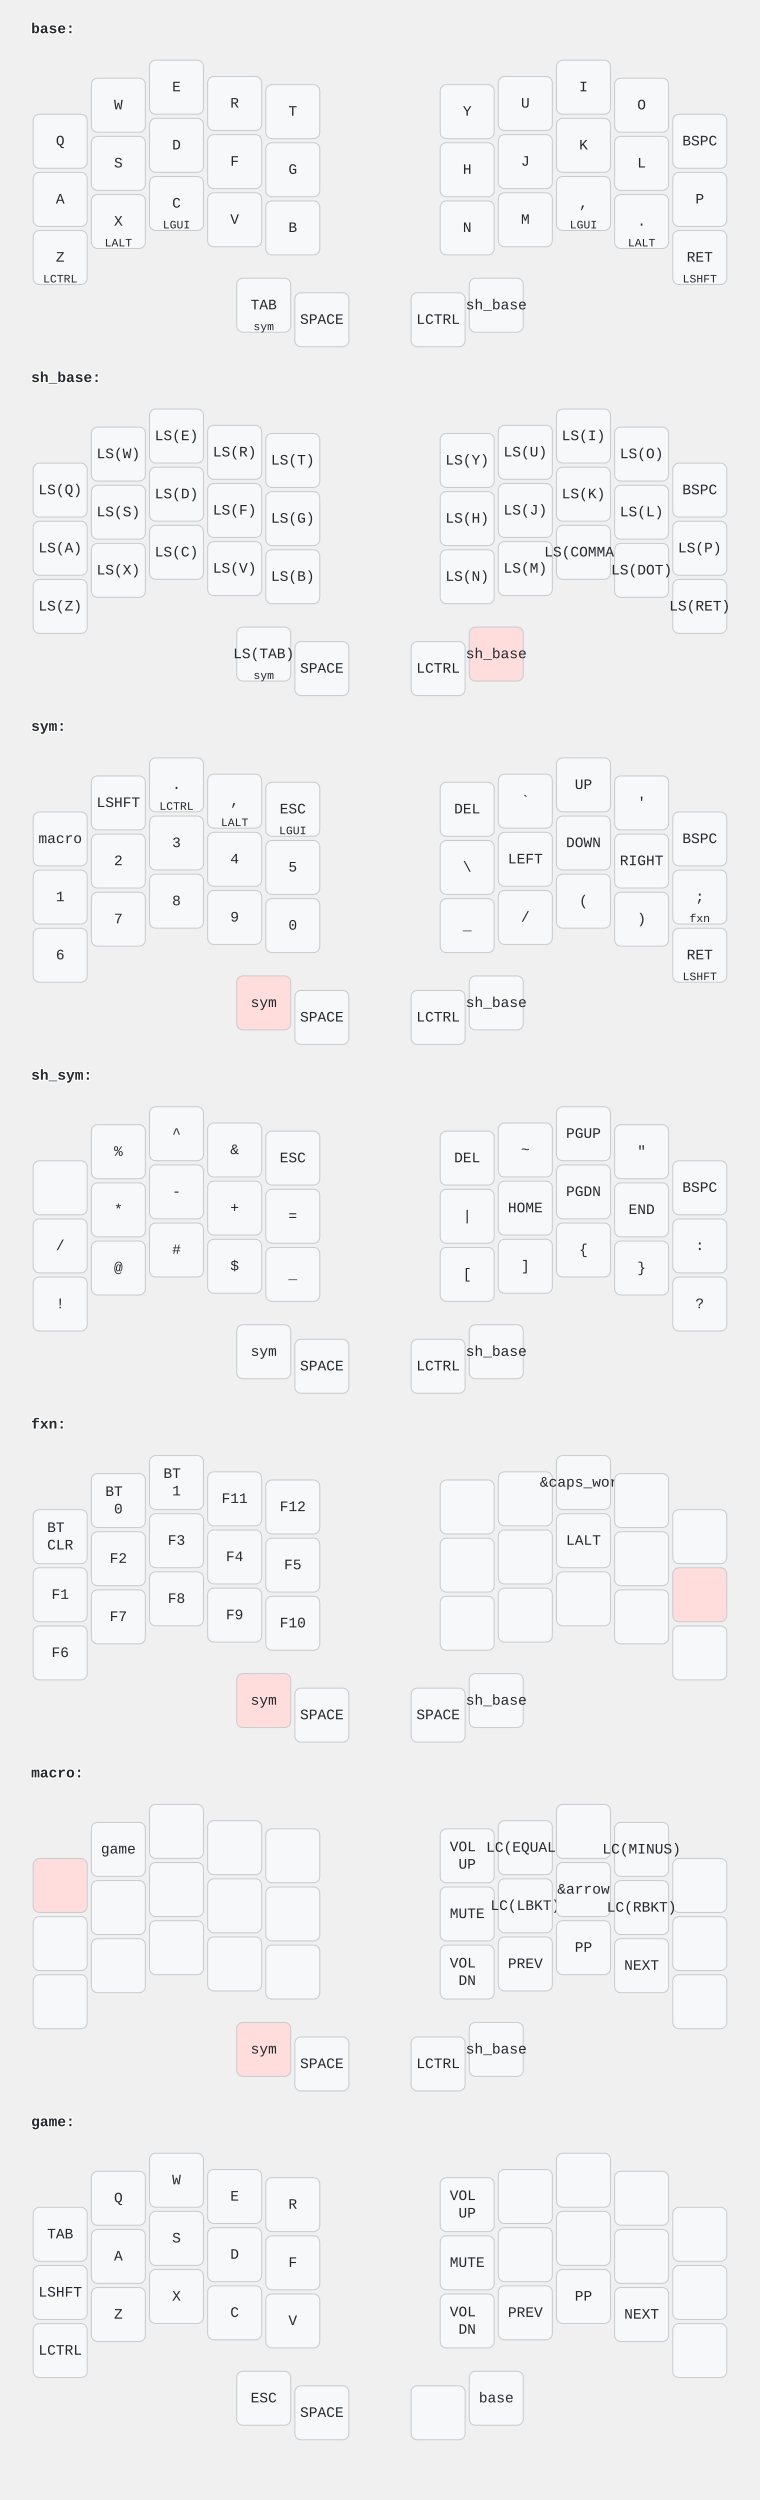
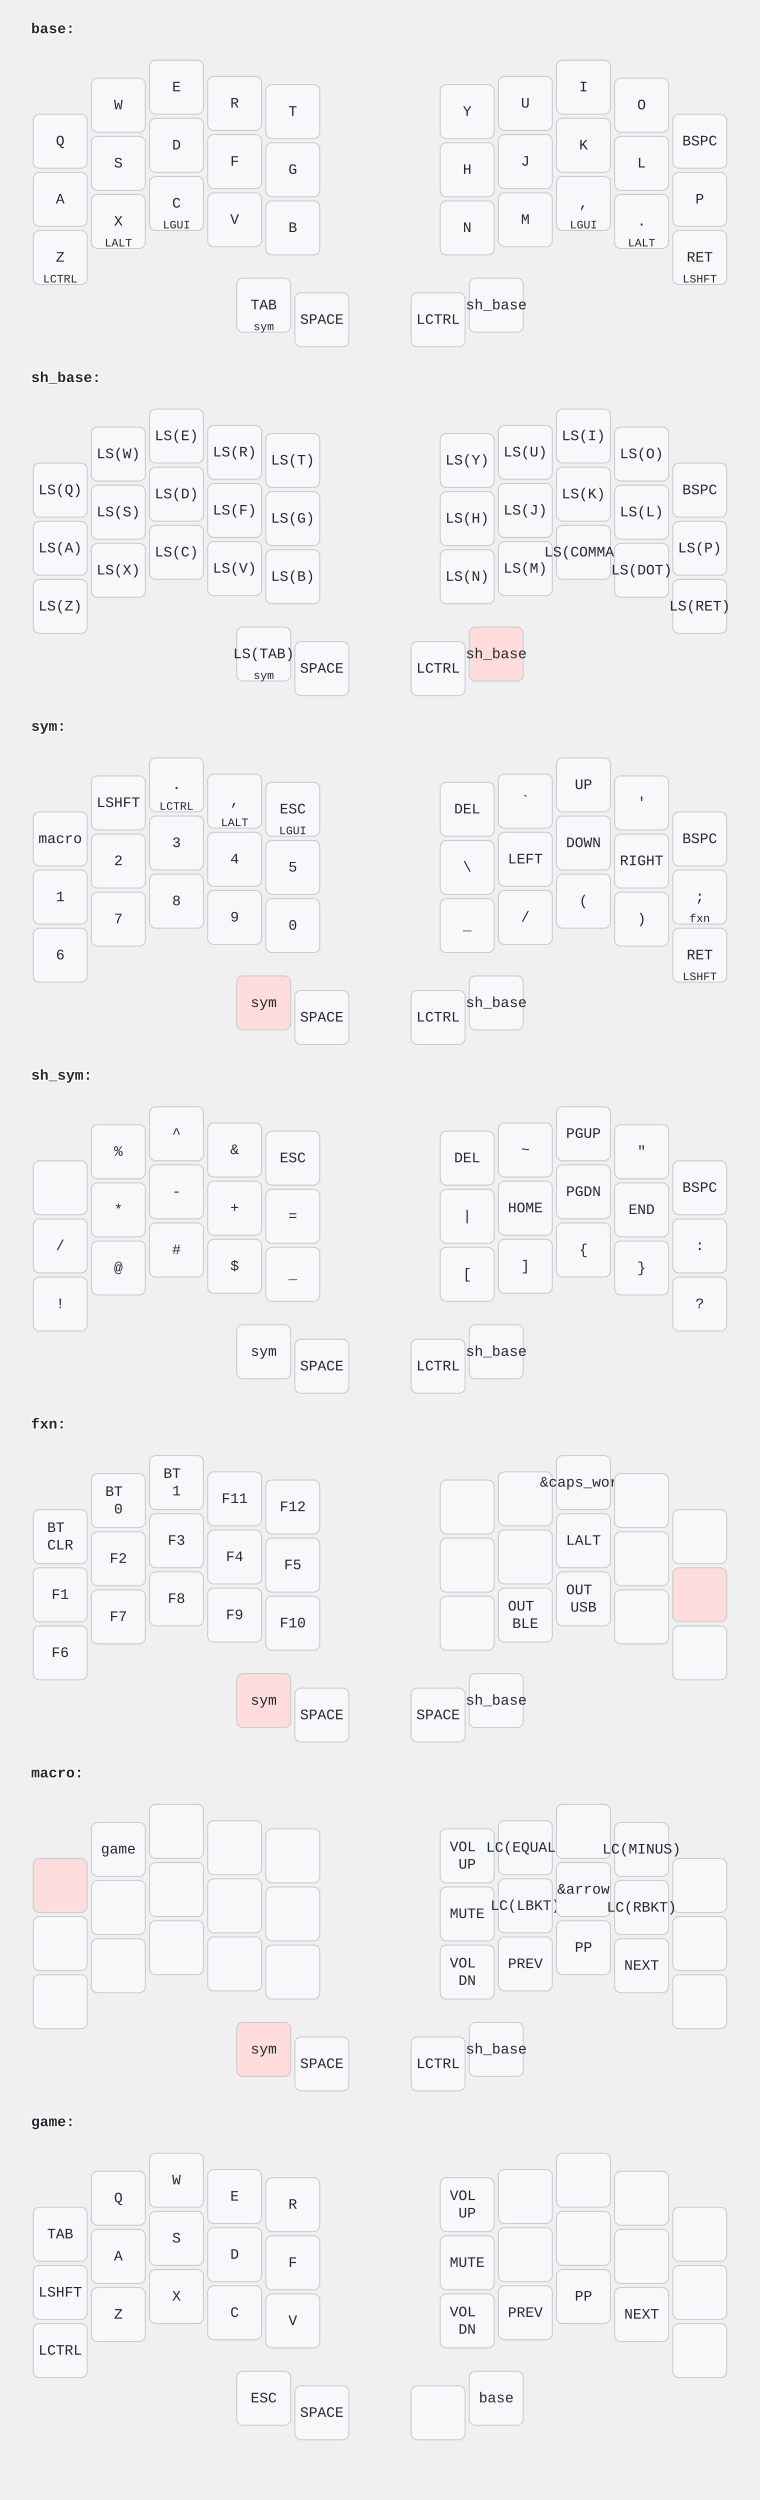
<svg xmlns="http://www.w3.org/2000/svg" width="732.0" height="2408.0" viewBox="0 0 732.0 2408.0">
  <style>/* font and background color specifications */
svg {
    font-family: SFMono-Regular,Consolas,Liberation Mono,Menlo,monospace;
    font-size: 14px;
    font-kerning: normal;
    text-rendering: optimizeLegibility;
    fill: #24292e;
}

/* default key styling */
rect {
    fill: #f6f8fa;
    stroke: #c9cccf;
    stroke-width: 1;
}

/* color accent for combo boxes */
rect.combo {
    fill: #cdf;
}

/* color accent for held keys */
rect.held, rect.combo.held {
    fill: #fdd;
}

/* color accent for ghost (optional) keys */
rect.ghost, rect.combo.ghost {
    fill: #ddd;
}

text {
    text-anchor: middle;
    dominant-baseline: middle;
}

/* styling for layer labels */
text.label {
    font-weight: bold;
    text-anchor: start;
    stroke: white;
    stroke-width: 2;
    paint-order: stroke;
}

/* styling for combo tap, and key hold/shifted label text */
text.combo, text.hold, text.shifted {
    font-size: 11px;
}

text.hold {
    text-anchor: middle;
    dominant-baseline: auto;
}

text.shifted {
    text-anchor: middle;
    dominant-baseline: hanging;
}

/* styling for hold/shifted label text in combo box */
text.combo.hold, text.combo.shifted {
    font-size: 8px;
}

/* styling for combo dendrons */
path {
    stroke-width: 1;
    stroke: gray;
    fill: none;
}
</style>
  <g class="layer-base">
    <text x="30.0" y="28.0" class="label">base:</text>
    <rect rx="6.0" ry="6.0" x="32.0" y="110.08" width="52.0" height="52.0" class="" />
    <text x="58.0" y="136.08" class="tap">Q</text>
    <rect rx="6.0" ry="6.0" x="88.0" y="75.36" width="52.0" height="52.0" class="" />
    <text x="114.0" y="101.36" class="tap">W</text>
    <rect rx="6.0" ry="6.0" x="144.0" y="58.0" width="52.0" height="52.0" class="" />
    <text x="170.0" y="84.0" class="tap">E</text>
    <rect rx="6.0" ry="6.0" x="200.0" y="73.68" width="52.0" height="52.0" class="" />
    <text x="226.0" y="99.68" class="tap">R</text>
    <rect rx="6.0" ry="6.0" x="256.0" y="81.52" width="52.0" height="52.0" class="" />
    <text x="282.0" y="107.52" class="tap">T</text>
    <rect rx="6.0" ry="6.0" x="424.0" y="81.52" width="52.0" height="52.0" class="" />
    <text x="450.0" y="107.52" class="tap">Y</text>
    <rect rx="6.0" ry="6.0" x="480.0" y="73.68" width="52.0" height="52.0" class="" />
    <text x="506.0" y="99.68" class="tap">U</text>
    <rect rx="6.0" ry="6.0" x="536.0" y="58.0" width="52.0" height="52.0" class="" />
    <text x="562.0" y="84.0" class="tap">I</text>
    <rect rx="6.0" ry="6.0" x="592.0" y="75.36" width="52.0" height="52.0" class="" />
    <text x="618.0" y="101.36" class="tap">O</text>
    <rect rx="6.0" ry="6.0" x="648.0" y="110.08" width="52.0" height="52.0" class="" />
    <text x="674.0" y="136.08" class="tap">BSPC</text>
    <rect rx="6.0" ry="6.0" x="32.0" y="166.08" width="52.0" height="52.0" class="" />
    <text x="58.0" y="192.08" class="tap">A</text>
    <rect rx="6.0" ry="6.0" x="88.0" y="131.36" width="52.0" height="52.0" class="" />
    <text x="114.0" y="157.36" class="tap">S</text>
    <rect rx="6.0" ry="6.0" x="144.0" y="114.0" width="52.0" height="52.0" class="" />
    <text x="170.0" y="140.0" class="tap">D</text>
    <rect rx="6.0" ry="6.0" x="200.0" y="129.68" width="52.0" height="52.0" class="" />
    <text x="226.0" y="155.68" class="tap">F</text>
    <rect rx="6.0" ry="6.0" x="256.0" y="137.52" width="52.0" height="52.0" class="" />
    <text x="282.0" y="163.52" class="tap">G</text>
    <rect rx="6.0" ry="6.0" x="424.0" y="137.52" width="52.0" height="52.0" class="" />
    <text x="450.0" y="163.52" class="tap">H</text>
    <rect rx="6.0" ry="6.0" x="480.0" y="129.68" width="52.0" height="52.0" class="" />
    <text x="506.0" y="155.68" class="tap">J</text>
    <rect rx="6.0" ry="6.0" x="536.0" y="114.0" width="52.0" height="52.0" class="" />
    <text x="562.0" y="140.0" class="tap">K</text>
    <rect rx="6.0" ry="6.0" x="592.0" y="131.36" width="52.0" height="52.0" class="" />
    <text x="618.0" y="157.36" class="tap">L</text>
    <rect rx="6.0" ry="6.0" x="648.0" y="166.08" width="52.0" height="52.0" class="" />
    <text x="674.0" y="192.08" class="tap">P</text>
    <rect rx="6.0" ry="6.0" x="32.0" y="222.08" width="52.0" height="52.0" class="" />
    <text x="58.0" y="248.08" class="tap">Z</text>
    <text x="58.0" y="272.08" class="hold">LCTRL</text>
    <rect rx="6.0" ry="6.0" x="88.0" y="187.36" width="52.0" height="52.0" class="" />
    <text x="114.0" y="213.36" class="tap">X</text>
    <text x="114.0" y="237.36" class="hold">LALT</text>
    <rect rx="6.0" ry="6.0" x="144.0" y="170.0" width="52.0" height="52.0" class="" />
    <text x="170.0" y="196.0" class="tap">C</text>
    <text x="170.0" y="220.0" class="hold">LGUI</text>
    <rect rx="6.0" ry="6.0" x="200.0" y="185.68" width="52.0" height="52.0" class="" />
    <text x="226.0" y="211.68" class="tap">V</text>
    <rect rx="6.0" ry="6.0" x="256.0" y="193.52" width="52.0" height="52.0" class="" />
    <text x="282.0" y="219.52" class="tap">B</text>
    <rect rx="6.0" ry="6.0" x="424.0" y="193.52" width="52.0" height="52.0" class="" />
    <text x="450.0" y="219.52" class="tap">N</text>
    <rect rx="6.0" ry="6.0" x="480.0" y="185.68" width="52.0" height="52.0" class="" />
    <text x="506.0" y="211.68" class="tap">M</text>
    <rect rx="6.0" ry="6.0" x="536.0" y="170.0" width="52.0" height="52.0" class="" />
    <text x="562.0" y="196.0" class="tap">,</text>
    <text x="562.0" y="220.0" class="hold">LGUI</text>
    <rect rx="6.0" ry="6.0" x="592.0" y="187.36" width="52.0" height="52.0" class="" />
    <text x="618.0" y="213.36" class="tap">.</text>
    <text x="618.0" y="237.36" class="hold">LALT</text>
    <rect rx="6.0" ry="6.0" x="648.0" y="222.08" width="52.0" height="52.0" class="" />
    <text x="674.0" y="248.08" class="tap">RET</text>
    <text x="674.0" y="272.08" class="hold">LSHFT</text>
    <rect rx="6.0" ry="6.0" x="228.0" y="268.0" width="52.0" height="52.0" class="" />
    <text x="254.0" y="294.0" class="tap">TAB</text>
    <text x="254.0" y="318.0" class="hold">sym</text>
    <rect rx="6.0" ry="6.0" x="284.0" y="282.0" width="52.0" height="52.0" class="" />
    <text x="310.0" y="308.0" class="tap">SPACE</text>
    <rect rx="6.0" ry="6.0" x="396.0" y="282.0" width="52.0" height="52.0" class="" />
    <text x="422.0" y="308.0" class="tap">LCTRL</text>
    <rect rx="6.0" ry="6.0" x="452.0" y="268.0" width="52.0" height="52.0" class="" />
    <text x="478.0" y="294.0" class="tap">sh_base</text>
  </g>
  <g class="layer-sh_base">
    <text x="30.0" y="364.0" class="label">sh_base:</text>
    <rect rx="6.0" ry="6.0" x="32.0" y="446.08" width="52.0" height="52.0" class="" />
    <text x="58.0" y="472.08" class="tap">LS(Q)</text>
    <rect rx="6.0" ry="6.0" x="88.0" y="411.36" width="52.0" height="52.0" class="" />
    <text x="114.0" y="437.36" class="tap">LS(W)</text>
    <rect rx="6.0" ry="6.0" x="144.0" y="394.0" width="52.0" height="52.0" class="" />
    <text x="170.0" y="420.0" class="tap">LS(E)</text>
    <rect rx="6.0" ry="6.0" x="200.0" y="409.68" width="52.0" height="52.0" class="" />
    <text x="226.0" y="435.68" class="tap">LS(R)</text>
    <rect rx="6.0" ry="6.0" x="256.0" y="417.52" width="52.0" height="52.0" class="" />
    <text x="282.0" y="443.52" class="tap">LS(T)</text>
    <rect rx="6.0" ry="6.0" x="424.0" y="417.52" width="52.0" height="52.0" class="" />
    <text x="450.0" y="443.52" class="tap">LS(Y)</text>
    <rect rx="6.0" ry="6.0" x="480.0" y="409.68" width="52.0" height="52.0" class="" />
    <text x="506.0" y="435.68" class="tap">LS(U)</text>
    <rect rx="6.0" ry="6.0" x="536.0" y="394.0" width="52.0" height="52.0" class="" />
    <text x="562.0" y="420.0" class="tap">LS(I)</text>
    <rect rx="6.0" ry="6.0" x="592.0" y="411.36" width="52.0" height="52.0" class="" />
    <text x="618.0" y="437.36" class="tap">LS(O)</text>
    <rect rx="6.0" ry="6.0" x="648.0" y="446.08" width="52.0" height="52.0" class="" />
    <text x="674.0" y="472.08" class="tap">BSPC</text>
    <rect rx="6.0" ry="6.0" x="32.0" y="502.08" width="52.0" height="52.0" class="" />
    <text x="58.0" y="528.08" class="tap">LS(A)</text>
    <rect rx="6.0" ry="6.0" x="88.0" y="467.36" width="52.0" height="52.0" class="" />
    <text x="114.0" y="493.36" class="tap">LS(S)</text>
    <rect rx="6.0" ry="6.0" x="144.0" y="450.0" width="52.0" height="52.0" class="" />
    <text x="170.0" y="476.0" class="tap">LS(D)</text>
    <rect rx="6.0" ry="6.0" x="200.0" y="465.68" width="52.0" height="52.0" class="" />
    <text x="226.0" y="491.68" class="tap">LS(F)</text>
    <rect rx="6.0" ry="6.0" x="256.0" y="473.52" width="52.0" height="52.0" class="" />
    <text x="282.0" y="499.52" class="tap">LS(G)</text>
    <rect rx="6.0" ry="6.0" x="424.0" y="473.52" width="52.0" height="52.0" class="" />
    <text x="450.0" y="499.52" class="tap">LS(H)</text>
    <rect rx="6.0" ry="6.0" x="480.0" y="465.68" width="52.0" height="52.0" class="" />
    <text x="506.0" y="491.68" class="tap">LS(J)</text>
    <rect rx="6.0" ry="6.0" x="536.0" y="450.0" width="52.0" height="52.0" class="" />
    <text x="562.0" y="476.0" class="tap">LS(K)</text>
    <rect rx="6.0" ry="6.0" x="592.0" y="467.36" width="52.0" height="52.0" class="" />
    <text x="618.0" y="493.36" class="tap">LS(L)</text>
    <rect rx="6.0" ry="6.0" x="648.0" y="502.08" width="52.0" height="52.0" class="" />
    <text x="674.0" y="528.08" class="tap">LS(P)</text>
    <rect rx="6.0" ry="6.0" x="32.0" y="558.08" width="52.0" height="52.0" class="" />
    <text x="58.0" y="584.08" class="tap">LS(Z)</text>
    <rect rx="6.0" ry="6.0" x="88.0" y="523.36" width="52.0" height="52.0" class="" />
    <text x="114.0" y="549.36" class="tap">LS(X)</text>
    <rect rx="6.0" ry="6.0" x="144.0" y="506.0" width="52.0" height="52.0" class="" />
    <text x="170.0" y="532.0" class="tap">LS(C)</text>
    <rect rx="6.0" ry="6.0" x="200.0" y="521.68" width="52.0" height="52.0" class="" />
    <text x="226.0" y="547.68" class="tap">LS(V)</text>
    <rect rx="6.0" ry="6.0" x="256.0" y="529.52" width="52.0" height="52.0" class="" />
    <text x="282.0" y="555.52" class="tap">LS(B)</text>
    <rect rx="6.0" ry="6.0" x="424.0" y="529.52" width="52.0" height="52.0" class="" />
    <text x="450.0" y="555.52" class="tap">LS(N)</text>
    <rect rx="6.0" ry="6.0" x="480.0" y="521.68" width="52.0" height="52.0" class="" />
    <text x="506.0" y="547.68" class="tap">LS(M)</text>
    <rect rx="6.0" ry="6.0" x="536.0" y="506.0" width="52.0" height="52.0" class="" />
    <text x="562.0" y="532.0" class="tap">LS(COMMA)</text>
    <rect rx="6.0" ry="6.0" x="592.0" y="523.36" width="52.0" height="52.0" class="" />
    <text x="618.0" y="549.36" class="tap">LS(DOT)</text>
    <rect rx="6.0" ry="6.0" x="648.0" y="558.08" width="52.0" height="52.0" class="" />
    <text x="674.0" y="584.08" class="tap">LS(RET)</text>
    <rect rx="6.0" ry="6.0" x="228.0" y="604.0" width="52.0" height="52.0" class="" />
    <text x="254.0" y="630.0" class="tap">LS(TAB)</text>
    <text x="254.0" y="654.0" class="hold">sym</text>
    <rect rx="6.0" ry="6.0" x="284.0" y="618.0" width="52.0" height="52.0" class="" />
    <text x="310.0" y="644.0" class="tap">SPACE</text>
    <rect rx="6.0" ry="6.0" x="396.0" y="618.0" width="52.0" height="52.0" class="" />
    <text x="422.0" y="644.0" class="tap">LCTRL</text>
    <rect rx="6.0" ry="6.0" x="452.0" y="604.0" width="52.0" height="52.0" class="held" />
    <text x="478.0" y="630.0" class="held tap">sh_base</text>
  </g>
  <g class="layer-sym">
    <text x="30.0" y="700.0" class="label">sym:</text>
    <rect rx="6.0" ry="6.0" x="32.0" y="782.08" width="52.0" height="52.0" class="" />
    <text x="58.0" y="808.08" class="tap">macro</text>
    <rect rx="6.0" ry="6.0" x="88.0" y="747.36" width="52.0" height="52.0" class="" />
    <text x="114.0" y="773.36" class="tap">LSHFT</text>
    <rect rx="6.0" ry="6.0" x="144.0" y="730.0" width="52.0" height="52.0" class="" />
    <text x="170.0" y="756.0" class="tap">.</text>
    <text x="170.0" y="780.0" class="hold">LCTRL</text>
    <rect rx="6.0" ry="6.0" x="200.0" y="745.68" width="52.0" height="52.0" class="" />
    <text x="226.0" y="771.68" class="tap">,</text>
    <text x="226.0" y="795.68" class="hold">LALT</text>
    <rect rx="6.0" ry="6.0" x="256.0" y="753.52" width="52.0" height="52.0" class="" />
    <text x="282.0" y="779.52" class="tap">ESC</text>
    <text x="282.0" y="803.52" class="hold">LGUI</text>
    <rect rx="6.0" ry="6.0" x="424.0" y="753.52" width="52.0" height="52.0" class="" />
    <text x="450.0" y="779.52" class="tap">DEL</text>
    <rect rx="6.0" ry="6.0" x="480.0" y="745.68" width="52.0" height="52.0" class="" />
    <text x="506.0" y="771.68" class="tap">`</text>
    <rect rx="6.0" ry="6.0" x="536.0" y="730.0" width="52.0" height="52.0" class="" />
    <text x="562.0" y="756.0" class="tap">UP</text>
    <rect rx="6.0" ry="6.0" x="592.0" y="747.36" width="52.0" height="52.0" class="" />
    <text x="618.0" y="773.36" class="tap">'</text>
    <rect rx="6.0" ry="6.0" x="648.0" y="782.08" width="52.0" height="52.0" class="" />
    <text x="674.0" y="808.08" class="tap">BSPC</text>
    <rect rx="6.0" ry="6.0" x="32.0" y="838.08" width="52.0" height="52.0" class="" />
    <text x="58.0" y="864.08" class="tap">1</text>
    <rect rx="6.0" ry="6.0" x="88.0" y="803.36" width="52.0" height="52.0" class="" />
    <text x="114.0" y="829.36" class="tap">2</text>
    <rect rx="6.0" ry="6.0" x="144.0" y="786.0" width="52.0" height="52.0" class="" />
    <text x="170.0" y="812.0" class="tap">3</text>
    <rect rx="6.0" ry="6.0" x="200.0" y="801.68" width="52.0" height="52.0" class="" />
    <text x="226.0" y="827.68" class="tap">4</text>
    <rect rx="6.0" ry="6.0" x="256.0" y="809.52" width="52.0" height="52.0" class="" />
    <text x="282.0" y="835.52" class="tap">5</text>
    <rect rx="6.0" ry="6.0" x="424.0" y="809.52" width="52.0" height="52.0" class="" />
    <text x="450.0" y="835.52" class="tap">\</text>
    <rect rx="6.0" ry="6.0" x="480.0" y="801.68" width="52.0" height="52.0" class="" />
    <text x="506.0" y="827.68" class="tap">LEFT</text>
    <rect rx="6.0" ry="6.0" x="536.0" y="786.0" width="52.0" height="52.0" class="" />
    <text x="562.0" y="812.0" class="tap">DOWN</text>
    <rect rx="6.0" ry="6.0" x="592.0" y="803.36" width="52.0" height="52.0" class="" />
    <text x="618.0" y="829.36" class="tap">RIGHT</text>
    <rect rx="6.0" ry="6.0" x="648.0" y="838.08" width="52.0" height="52.0" class="" />
    <text x="674.0" y="864.08" class="tap">;</text>
    <text x="674.0" y="888.08" class="hold">fxn</text>
    <rect rx="6.0" ry="6.0" x="32.0" y="894.08" width="52.0" height="52.0" class="" />
    <text x="58.0" y="920.08" class="tap">6</text>
    <rect rx="6.0" ry="6.0" x="88.0" y="859.36" width="52.0" height="52.0" class="" />
    <text x="114.0" y="885.36" class="tap">7</text>
    <rect rx="6.0" ry="6.0" x="144.0" y="842.0" width="52.0" height="52.0" class="" />
    <text x="170.0" y="868.0" class="tap">8</text>
    <rect rx="6.0" ry="6.0" x="200.0" y="857.68" width="52.0" height="52.0" class="" />
    <text x="226.0" y="883.68" class="tap">9</text>
    <rect rx="6.0" ry="6.0" x="256.0" y="865.52" width="52.0" height="52.0" class="" />
    <text x="282.0" y="891.52" class="tap">0</text>
    <rect rx="6.0" ry="6.0" x="424.0" y="865.52" width="52.0" height="52.0" class="" />
    <text x="450.0" y="891.52" class="tap">_</text>
    <rect rx="6.0" ry="6.0" x="480.0" y="857.68" width="52.0" height="52.0" class="" />
    <text x="506.0" y="883.68" class="tap">/</text>
    <rect rx="6.0" ry="6.0" x="536.0" y="842.0" width="52.0" height="52.0" class="" />
    <text x="562.0" y="868.0" class="tap">(</text>
    <rect rx="6.0" ry="6.0" x="592.0" y="859.36" width="52.0" height="52.0" class="" />
    <text x="618.0" y="885.36" class="tap">)</text>
    <rect rx="6.0" ry="6.0" x="648.0" y="894.08" width="52.0" height="52.0" class="" />
    <text x="674.0" y="920.08" class="tap">RET</text>
    <text x="674.0" y="944.08" class="hold">LSHFT</text>
    <rect rx="6.0" ry="6.0" x="228.0" y="940.0" width="52.0" height="52.0" class="held" />
    <text x="254.0" y="966.0" class="held tap">sym</text>
    <rect rx="6.0" ry="6.0" x="284.0" y="954.0" width="52.0" height="52.0" class="" />
    <text x="310.0" y="980.0" class="tap">SPACE</text>
    <rect rx="6.0" ry="6.0" x="396.0" y="954.0" width="52.0" height="52.0" class="" />
    <text x="422.0" y="980.0" class="tap">LCTRL</text>
    <rect rx="6.0" ry="6.0" x="452.0" y="940.0" width="52.0" height="52.0" class="" />
    <text x="478.0" y="966.0" class="tap">sh_base</text>
  </g>
  <g class="layer-sh_sym">
    <text x="30.0" y="1036.0" class="label">sh_sym:</text>
    <rect rx="6.0" ry="6.0" x="32.0" y="1118.08" width="52.0" height="52.0" class="" />
    <rect rx="6.0" ry="6.0" x="88.0" y="1083.36" width="52.0" height="52.0" class="" />
    <text x="114.0" y="1109.36" class="tap">%</text>
    <rect rx="6.0" ry="6.0" x="144.0" y="1066.0" width="52.0" height="52.0" class="" />
    <text x="170.0" y="1092.0" class="tap">^</text>
    <rect rx="6.0" ry="6.0" x="200.0" y="1081.68" width="52.0" height="52.0" class="" />
    <text x="226.0" y="1107.68" class="tap">&amp;</text>
    <rect rx="6.0" ry="6.0" x="256.0" y="1089.52" width="52.0" height="52.0" class="" />
    <text x="282.0" y="1115.52" class="tap">ESC</text>
    <rect rx="6.0" ry="6.0" x="424.0" y="1089.52" width="52.0" height="52.0" class="" />
    <text x="450.0" y="1115.52" class="tap">DEL</text>
    <rect rx="6.0" ry="6.0" x="480.0" y="1081.68" width="52.0" height="52.0" class="" />
    <text x="506.0" y="1107.68" class="tap">~</text>
    <rect rx="6.0" ry="6.0" x="536.0" y="1066.0" width="52.0" height="52.0" class="" />
    <text x="562.0" y="1092.0" class="tap">PGUP</text>
    <rect rx="6.0" ry="6.0" x="592.0" y="1083.36" width="52.0" height="52.0" class="" />
    <text x="618.0" y="1109.36" class="tap">"</text>
    <rect rx="6.0" ry="6.0" x="648.0" y="1118.08" width="52.0" height="52.0" class="" />
    <text x="674.0" y="1144.08" class="tap">BSPC</text>
    <rect rx="6.0" ry="6.0" x="32.0" y="1174.08" width="52.0" height="52.0" class="" />
    <text x="58.0" y="1200.08" class="tap">/</text>
    <rect rx="6.0" ry="6.0" x="88.0" y="1139.36" width="52.0" height="52.0" class="" />
    <text x="114.0" y="1165.36" class="tap">*</text>
    <rect rx="6.0" ry="6.0" x="144.0" y="1122.0" width="52.0" height="52.0" class="" />
    <text x="170.0" y="1148.0" class="tap">-</text>
    <rect rx="6.0" ry="6.0" x="200.0" y="1137.68" width="52.0" height="52.0" class="" />
    <text x="226.0" y="1163.68" class="tap">+</text>
    <rect rx="6.0" ry="6.0" x="256.0" y="1145.52" width="52.0" height="52.0" class="" />
    <text x="282.0" y="1171.52" class="tap">=</text>
    <rect rx="6.0" ry="6.0" x="424.0" y="1145.52" width="52.0" height="52.0" class="" />
    <text x="450.0" y="1171.52" class="tap">|</text>
    <rect rx="6.0" ry="6.0" x="480.0" y="1137.68" width="52.0" height="52.0" class="" />
    <text x="506.0" y="1163.68" class="tap">HOME</text>
    <rect rx="6.0" ry="6.0" x="536.0" y="1122.0" width="52.0" height="52.0" class="" />
    <text x="562.0" y="1148.0" class="tap">PGDN</text>
    <rect rx="6.0" ry="6.0" x="592.0" y="1139.36" width="52.0" height="52.0" class="" />
    <text x="618.0" y="1165.36" class="tap">END</text>
    <rect rx="6.0" ry="6.0" x="648.0" y="1174.08" width="52.0" height="52.0" class="" />
    <text x="674.0" y="1200.08" class="tap">:</text>
    <rect rx="6.0" ry="6.0" x="32.0" y="1230.08" width="52.0" height="52.0" class="" />
    <text x="58.0" y="1256.08" class="tap">!</text>
    <rect rx="6.0" ry="6.0" x="88.0" y="1195.36" width="52.0" height="52.0" class="" />
    <text x="114.0" y="1221.36" class="tap">@</text>
    <rect rx="6.0" ry="6.0" x="144.0" y="1178.0" width="52.0" height="52.0" class="" />
    <text x="170.0" y="1204.0" class="tap">#</text>
    <rect rx="6.0" ry="6.0" x="200.0" y="1193.68" width="52.0" height="52.0" class="" />
    <text x="226.0" y="1219.68" class="tap">$</text>
    <rect rx="6.0" ry="6.0" x="256.0" y="1201.52" width="52.0" height="52.0" class="" />
    <text x="282.0" y="1227.52" class="tap">_</text>
    <rect rx="6.0" ry="6.0" x="424.0" y="1201.52" width="52.0" height="52.0" class="" />
    <text x="450.0" y="1227.52" class="tap">[</text>
    <rect rx="6.0" ry="6.0" x="480.0" y="1193.68" width="52.0" height="52.0" class="" />
    <text x="506.0" y="1219.68" class="tap">]</text>
    <rect rx="6.0" ry="6.0" x="536.0" y="1178.0" width="52.0" height="52.0" class="" />
    <text x="562.0" y="1204.0" class="tap">{</text>
    <rect rx="6.0" ry="6.0" x="592.0" y="1195.36" width="52.0" height="52.0" class="" />
    <text x="618.0" y="1221.36" class="tap">}</text>
    <rect rx="6.0" ry="6.0" x="648.0" y="1230.08" width="52.0" height="52.0" class="" />
    <text x="674.0" y="1256.08" class="tap">?</text>
    <rect rx="6.0" ry="6.0" x="228.0" y="1276.0" width="52.0" height="52.0" class="" />
    <text x="254.0" y="1302.0" class="tap">sym</text>
    <rect rx="6.0" ry="6.0" x="284.0" y="1290.0" width="52.0" height="52.0" class="" />
    <text x="310.0" y="1316.0" class="tap">SPACE</text>
    <rect rx="6.0" ry="6.0" x="396.0" y="1290.0" width="52.0" height="52.0" class="" />
    <text x="422.0" y="1316.0" class="tap">LCTRL</text>
    <rect rx="6.0" ry="6.0" x="452.0" y="1276.0" width="52.0" height="52.0" class="" />
    <text x="478.0" y="1302.0" class="tap">sh_base</text>
  </g>
  <g class="layer-fxn">
    <text x="30.0" y="1372.0" class="label">fxn:</text>
    <rect rx="6.0" ry="6.0" x="32.0" y="1454.08" width="52.0" height="52.0" class="" />
    <text x="58.0" y="1480.08" class="tap">
      <tspan x="58.0" dy="-0.6em">BT</tspan>
      <tspan x="58.0" dy="1.2em">CLR</tspan>
    </text>
    <rect rx="6.0" ry="6.0" x="88.0" y="1419.36" width="52.0" height="52.0" class="" />
    <text x="114.0" y="1445.36" class="tap">
      <tspan x="114.0" dy="-0.6em">BT</tspan>
      <tspan x="114.0" dy="1.2em">0</tspan>
    </text>
    <rect rx="6.0" ry="6.0" x="144.0" y="1402.0" width="52.0" height="52.0" class="" />
    <text x="170.0" y="1428.0" class="tap">
      <tspan x="170.0" dy="-0.6em">BT</tspan>
      <tspan x="170.0" dy="1.2em">1</tspan>
    </text>
    <rect rx="6.0" ry="6.0" x="200.0" y="1417.68" width="52.0" height="52.0" class="" />
    <text x="226.0" y="1443.68" class="tap">F11</text>
    <rect rx="6.0" ry="6.0" x="256.0" y="1425.52" width="52.0" height="52.0" class="" />
    <text x="282.0" y="1451.52" class="tap">F12</text>
    <rect rx="6.0" ry="6.0" x="424.0" y="1425.52" width="52.0" height="52.0" class="" />
    <rect rx="6.0" ry="6.0" x="480.0" y="1417.68" width="52.0" height="52.0" class="" />
    <rect rx="6.0" ry="6.0" x="536.0" y="1402.0" width="52.0" height="52.0" class="" />
    <text x="562.0" y="1428.0" class="tap">&amp;caps_word</text>
    <rect rx="6.0" ry="6.0" x="592.0" y="1419.36" width="52.0" height="52.0" class="" />
    <rect rx="6.0" ry="6.0" x="648.0" y="1454.08" width="52.0" height="52.0" class="" />
    <rect rx="6.0" ry="6.0" x="32.0" y="1510.08" width="52.0" height="52.0" class="" />
    <text x="58.0" y="1536.08" class="tap">F1</text>
    <rect rx="6.0" ry="6.0" x="88.0" y="1475.36" width="52.0" height="52.0" class="" />
    <text x="114.0" y="1501.36" class="tap">F2</text>
    <rect rx="6.0" ry="6.0" x="144.0" y="1458.0" width="52.0" height="52.0" class="" />
    <text x="170.0" y="1484.0" class="tap">F3</text>
    <rect rx="6.0" ry="6.0" x="200.0" y="1473.68" width="52.0" height="52.0" class="" />
    <text x="226.0" y="1499.68" class="tap">F4</text>
    <rect rx="6.0" ry="6.0" x="256.0" y="1481.52" width="52.0" height="52.0" class="" />
    <text x="282.0" y="1507.52" class="tap">F5</text>
    <rect rx="6.0" ry="6.0" x="424.0" y="1481.52" width="52.0" height="52.0" class="" />
    <rect rx="6.0" ry="6.0" x="480.0" y="1473.68" width="52.0" height="52.0" class="" />
    <rect rx="6.0" ry="6.0" x="536.0" y="1458.0" width="52.0" height="52.0" class="" />
    <text x="562.0" y="1484.0" class="tap">LALT</text>
    <rect rx="6.0" ry="6.0" x="592.0" y="1475.36" width="52.0" height="52.0" class="" />
    <rect rx="6.0" ry="6.0" x="648.0" y="1510.08" width="52.0" height="52.0" class="held" />
    <rect rx="6.0" ry="6.0" x="32.0" y="1566.08" width="52.0" height="52.0" class="" />
    <text x="58.0" y="1592.08" class="tap">F6</text>
    <rect rx="6.0" ry="6.0" x="88.0" y="1531.36" width="52.0" height="52.0" class="" />
    <text x="114.0" y="1557.36" class="tap">F7</text>
    <rect rx="6.0" ry="6.0" x="144.0" y="1514.0" width="52.0" height="52.0" class="" />
    <text x="170.0" y="1540.0" class="tap">F8</text>
    <rect rx="6.0" ry="6.0" x="200.0" y="1529.68" width="52.0" height="52.0" class="" />
    <text x="226.0" y="1555.68" class="tap">F9</text>
    <rect rx="6.0" ry="6.0" x="256.0" y="1537.52" width="52.0" height="52.0" class="" />
    <text x="282.0" y="1563.52" class="tap">F10</text>
    <rect rx="6.0" ry="6.0" x="424.0" y="1537.52" width="52.0" height="52.0" class="" />
    <rect rx="6.0" ry="6.0" x="480.0" y="1529.68" width="52.0" height="52.0" class="" />
+     <text x="506.0" y="1555.68" class="tap">
+       <tspan x="506.0" dy="-0.6em">OUT</tspan>
+       <tspan x="506.0" dy="1.2em">BLE</tspan>
+     </text>
    <rect rx="6.0" ry="6.0" x="536.0" y="1514.0" width="52.0" height="52.0" class="" />
+     <text x="562.0" y="1540.0" class="tap">
+       <tspan x="562.0" dy="-0.6em">OUT</tspan>
+       <tspan x="562.0" dy="1.2em">USB</tspan>
+     </text>
    <rect rx="6.0" ry="6.0" x="592.0" y="1531.36" width="52.0" height="52.0" class="" />
    <rect rx="6.0" ry="6.0" x="648.0" y="1566.08" width="52.0" height="52.0" class="" />
    <rect rx="6.0" ry="6.0" x="228.0" y="1612.0" width="52.0" height="52.0" class="held" />
    <text x="254.0" y="1638.0" class="held tap">sym</text>
    <rect rx="6.0" ry="6.0" x="284.0" y="1626.0" width="52.0" height="52.0" class="" />
    <text x="310.0" y="1652.0" class="tap">SPACE</text>
    <rect rx="6.0" ry="6.0" x="396.0" y="1626.0" width="52.0" height="52.0" class="" />
    <text x="422.0" y="1652.0" class="tap">SPACE</text>
    <rect rx="6.0" ry="6.0" x="452.0" y="1612.0" width="52.0" height="52.0" class="" />
    <text x="478.0" y="1638.0" class="tap">sh_base</text>
  </g>
  <g class="layer-macro">
    <text x="30.0" y="1708.0" class="label">macro:</text>
    <rect rx="6.0" ry="6.0" x="32.0" y="1790.08" width="52.0" height="52.0" class="held" />
    <rect rx="6.0" ry="6.0" x="88.0" y="1755.36" width="52.0" height="52.0" class="" />
    <text x="114.0" y="1781.36" class="tap">game</text>
    <rect rx="6.0" ry="6.0" x="144.0" y="1738.0" width="52.0" height="52.0" class="" />
    <rect rx="6.0" ry="6.0" x="200.0" y="1753.68" width="52.0" height="52.0" class="" />
    <rect rx="6.0" ry="6.0" x="256.0" y="1761.52" width="52.0" height="52.0" class="" />
    <rect rx="6.0" ry="6.0" x="424.0" y="1761.52" width="52.0" height="52.0" class="" />
    <text x="450.0" y="1787.52" class="tap">
      <tspan x="450.0" dy="-0.6em">VOL</tspan>
      <tspan x="450.0" dy="1.2em">UP</tspan>
    </text>
    <rect rx="6.0" ry="6.0" x="480.0" y="1753.68" width="52.0" height="52.0" class="" />
    <text x="506.0" y="1779.68" class="tap">LC(EQUAL)</text>
    <rect rx="6.0" ry="6.0" x="536.0" y="1738.0" width="52.0" height="52.0" class="" />
    <rect rx="6.0" ry="6.0" x="592.0" y="1755.36" width="52.0" height="52.0" class="" />
    <text x="618.0" y="1781.36" class="tap">LC(MINUS)</text>
    <rect rx="6.0" ry="6.0" x="648.0" y="1790.08" width="52.0" height="52.0" class="" />
    <rect rx="6.0" ry="6.0" x="32.0" y="1846.08" width="52.0" height="52.0" class="" />
    <rect rx="6.0" ry="6.0" x="88.0" y="1811.36" width="52.0" height="52.0" class="" />
    <rect rx="6.0" ry="6.0" x="144.0" y="1794.0" width="52.0" height="52.0" class="" />
    <rect rx="6.0" ry="6.0" x="200.0" y="1809.68" width="52.0" height="52.0" class="" />
    <rect rx="6.0" ry="6.0" x="256.0" y="1817.52" width="52.0" height="52.0" class="" />
    <rect rx="6.0" ry="6.0" x="424.0" y="1817.52" width="52.0" height="52.0" class="" />
    <text x="450.0" y="1843.52" class="tap">MUTE</text>
    <rect rx="6.0" ry="6.0" x="480.0" y="1809.68" width="52.0" height="52.0" class="" />
    <text x="506.0" y="1835.68" class="tap">LC(LBKT)</text>
    <rect rx="6.0" ry="6.0" x="536.0" y="1794.0" width="52.0" height="52.0" class="" />
    <text x="562.0" y="1820.0" class="tap">&amp;arrow</text>
    <rect rx="6.0" ry="6.0" x="592.0" y="1811.36" width="52.0" height="52.0" class="" />
    <text x="618.0" y="1837.36" class="tap">LC(RBKT)</text>
    <rect rx="6.0" ry="6.0" x="648.0" y="1846.08" width="52.0" height="52.0" class="" />
    <rect rx="6.0" ry="6.0" x="32.0" y="1902.08" width="52.0" height="52.0" class="" />
    <rect rx="6.0" ry="6.0" x="88.0" y="1867.36" width="52.0" height="52.0" class="" />
    <rect rx="6.0" ry="6.0" x="144.0" y="1850.0" width="52.0" height="52.0" class="" />
    <rect rx="6.0" ry="6.0" x="200.0" y="1865.68" width="52.0" height="52.0" class="" />
    <rect rx="6.0" ry="6.0" x="256.0" y="1873.52" width="52.0" height="52.0" class="" />
    <rect rx="6.0" ry="6.0" x="424.0" y="1873.52" width="52.0" height="52.0" class="" />
    <text x="450.0" y="1899.52" class="tap">
      <tspan x="450.0" dy="-0.6em">VOL</tspan>
      <tspan x="450.0" dy="1.2em">DN</tspan>
    </text>
    <rect rx="6.0" ry="6.0" x="480.0" y="1865.68" width="52.0" height="52.0" class="" />
    <text x="506.0" y="1891.68" class="tap">PREV</text>
    <rect rx="6.0" ry="6.0" x="536.0" y="1850.0" width="52.0" height="52.0" class="" />
    <text x="562.0" y="1876.0" class="tap">PP</text>
    <rect rx="6.0" ry="6.0" x="592.0" y="1867.36" width="52.0" height="52.0" class="" />
    <text x="618.0" y="1893.36" class="tap">NEXT</text>
    <rect rx="6.0" ry="6.0" x="648.0" y="1902.08" width="52.0" height="52.0" class="" />
    <rect rx="6.0" ry="6.0" x="228.0" y="1948.0" width="52.0" height="52.0" class="held" />
    <text x="254.0" y="1974.0" class="held tap">sym</text>
    <rect rx="6.0" ry="6.0" x="284.0" y="1962.0" width="52.0" height="52.0" class="" />
    <text x="310.0" y="1988.0" class="tap">SPACE</text>
    <rect rx="6.0" ry="6.0" x="396.0" y="1962.0" width="52.0" height="52.0" class="" />
    <text x="422.0" y="1988.0" class="tap">LCTRL</text>
    <rect rx="6.0" ry="6.0" x="452.0" y="1948.0" width="52.0" height="52.0" class="" />
    <text x="478.0" y="1974.0" class="tap">sh_base</text>
  </g>
  <g class="layer-game">
    <text x="30.0" y="2044.0" class="label">game:</text>
    <rect rx="6.0" ry="6.0" x="32.0" y="2126.08" width="52.0" height="52.0" class="" />
    <text x="58.0" y="2152.08" class="tap">TAB</text>
    <rect rx="6.0" ry="6.0" x="88.0" y="2091.36" width="52.0" height="52.0" class="" />
    <text x="114.0" y="2117.36" class="tap">Q</text>
    <rect rx="6.0" ry="6.0" x="144.0" y="2074.0" width="52.0" height="52.0" class="" />
    <text x="170.0" y="2100.0" class="tap">W</text>
    <rect rx="6.0" ry="6.0" x="200.0" y="2089.68" width="52.0" height="52.0" class="" />
    <text x="226.0" y="2115.68" class="tap">E</text>
    <rect rx="6.0" ry="6.0" x="256.0" y="2097.52" width="52.0" height="52.0" class="" />
    <text x="282.0" y="2123.52" class="tap">R</text>
    <rect rx="6.0" ry="6.0" x="424.0" y="2097.52" width="52.0" height="52.0" class="" />
    <text x="450.0" y="2123.52" class="tap">
      <tspan x="450.0" dy="-0.6em">VOL</tspan>
      <tspan x="450.0" dy="1.2em">UP</tspan>
    </text>
    <rect rx="6.0" ry="6.0" x="480.0" y="2089.68" width="52.0" height="52.0" class="" />
    <rect rx="6.0" ry="6.0" x="536.0" y="2074.0" width="52.0" height="52.0" class="" />
    <rect rx="6.0" ry="6.0" x="592.0" y="2091.36" width="52.0" height="52.0" class="" />
    <rect rx="6.0" ry="6.0" x="648.0" y="2126.08" width="52.0" height="52.0" class="" />
    <rect rx="6.0" ry="6.0" x="32.0" y="2182.08" width="52.0" height="52.0" class="" />
    <text x="58.0" y="2208.08" class="tap">LSHFT</text>
    <rect rx="6.0" ry="6.0" x="88.0" y="2147.36" width="52.0" height="52.0" class="" />
    <text x="114.0" y="2173.36" class="tap">A</text>
    <rect rx="6.0" ry="6.0" x="144.0" y="2130.0" width="52.0" height="52.0" class="" />
    <text x="170.0" y="2156.0" class="tap">S</text>
    <rect rx="6.0" ry="6.0" x="200.0" y="2145.68" width="52.0" height="52.0" class="" />
    <text x="226.0" y="2171.68" class="tap">D</text>
    <rect rx="6.0" ry="6.0" x="256.0" y="2153.52" width="52.0" height="52.0" class="" />
    <text x="282.0" y="2179.52" class="tap">F</text>
    <rect rx="6.0" ry="6.0" x="424.0" y="2153.52" width="52.0" height="52.0" class="" />
    <text x="450.0" y="2179.52" class="tap">MUTE</text>
    <rect rx="6.0" ry="6.0" x="480.0" y="2145.68" width="52.0" height="52.0" class="" />
    <rect rx="6.0" ry="6.0" x="536.0" y="2130.0" width="52.0" height="52.0" class="" />
    <rect rx="6.0" ry="6.0" x="592.0" y="2147.36" width="52.0" height="52.0" class="" />
    <rect rx="6.0" ry="6.0" x="648.0" y="2182.08" width="52.0" height="52.0" class="" />
    <rect rx="6.0" ry="6.0" x="32.0" y="2238.08" width="52.0" height="52.0" class="" />
    <text x="58.0" y="2264.08" class="tap">LCTRL</text>
    <rect rx="6.0" ry="6.0" x="88.0" y="2203.36" width="52.0" height="52.0" class="" />
    <text x="114.0" y="2229.36" class="tap">Z</text>
    <rect rx="6.0" ry="6.0" x="144.0" y="2186.0" width="52.0" height="52.0" class="" />
    <text x="170.0" y="2212.0" class="tap">X</text>
    <rect rx="6.0" ry="6.0" x="200.0" y="2201.68" width="52.0" height="52.0" class="" />
    <text x="226.0" y="2227.68" class="tap">C</text>
    <rect rx="6.0" ry="6.0" x="256.0" y="2209.52" width="52.0" height="52.0" class="" />
    <text x="282.0" y="2235.52" class="tap">V</text>
    <rect rx="6.0" ry="6.0" x="424.0" y="2209.52" width="52.0" height="52.0" class="" />
    <text x="450.0" y="2235.52" class="tap">
      <tspan x="450.0" dy="-0.6em">VOL</tspan>
      <tspan x="450.0" dy="1.2em">DN</tspan>
    </text>
    <rect rx="6.0" ry="6.0" x="480.0" y="2201.68" width="52.0" height="52.0" class="" />
    <text x="506.0" y="2227.68" class="tap">PREV</text>
    <rect rx="6.0" ry="6.0" x="536.0" y="2186.0" width="52.0" height="52.0" class="" />
    <text x="562.0" y="2212.0" class="tap">PP</text>
    <rect rx="6.0" ry="6.0" x="592.0" y="2203.36" width="52.0" height="52.0" class="" />
    <text x="618.0" y="2229.36" class="tap">NEXT</text>
    <rect rx="6.0" ry="6.0" x="648.0" y="2238.08" width="52.0" height="52.0" class="" />
    <rect rx="6.0" ry="6.0" x="228.0" y="2284.0" width="52.0" height="52.0" class="" />
    <text x="254.0" y="2310.0" class="tap">ESC</text>
    <rect rx="6.0" ry="6.0" x="284.0" y="2298.0" width="52.0" height="52.0" class="" />
    <text x="310.0" y="2324.0" class="tap">SPACE</text>
    <rect rx="6.0" ry="6.0" x="396.0" y="2298.0" width="52.0" height="52.0" class="" />
    <rect rx="6.0" ry="6.0" x="452.0" y="2284.0" width="52.0" height="52.0" class="" />
    <text x="478.0" y="2310.0" class="tap">base</text>
  </g>
</svg>
